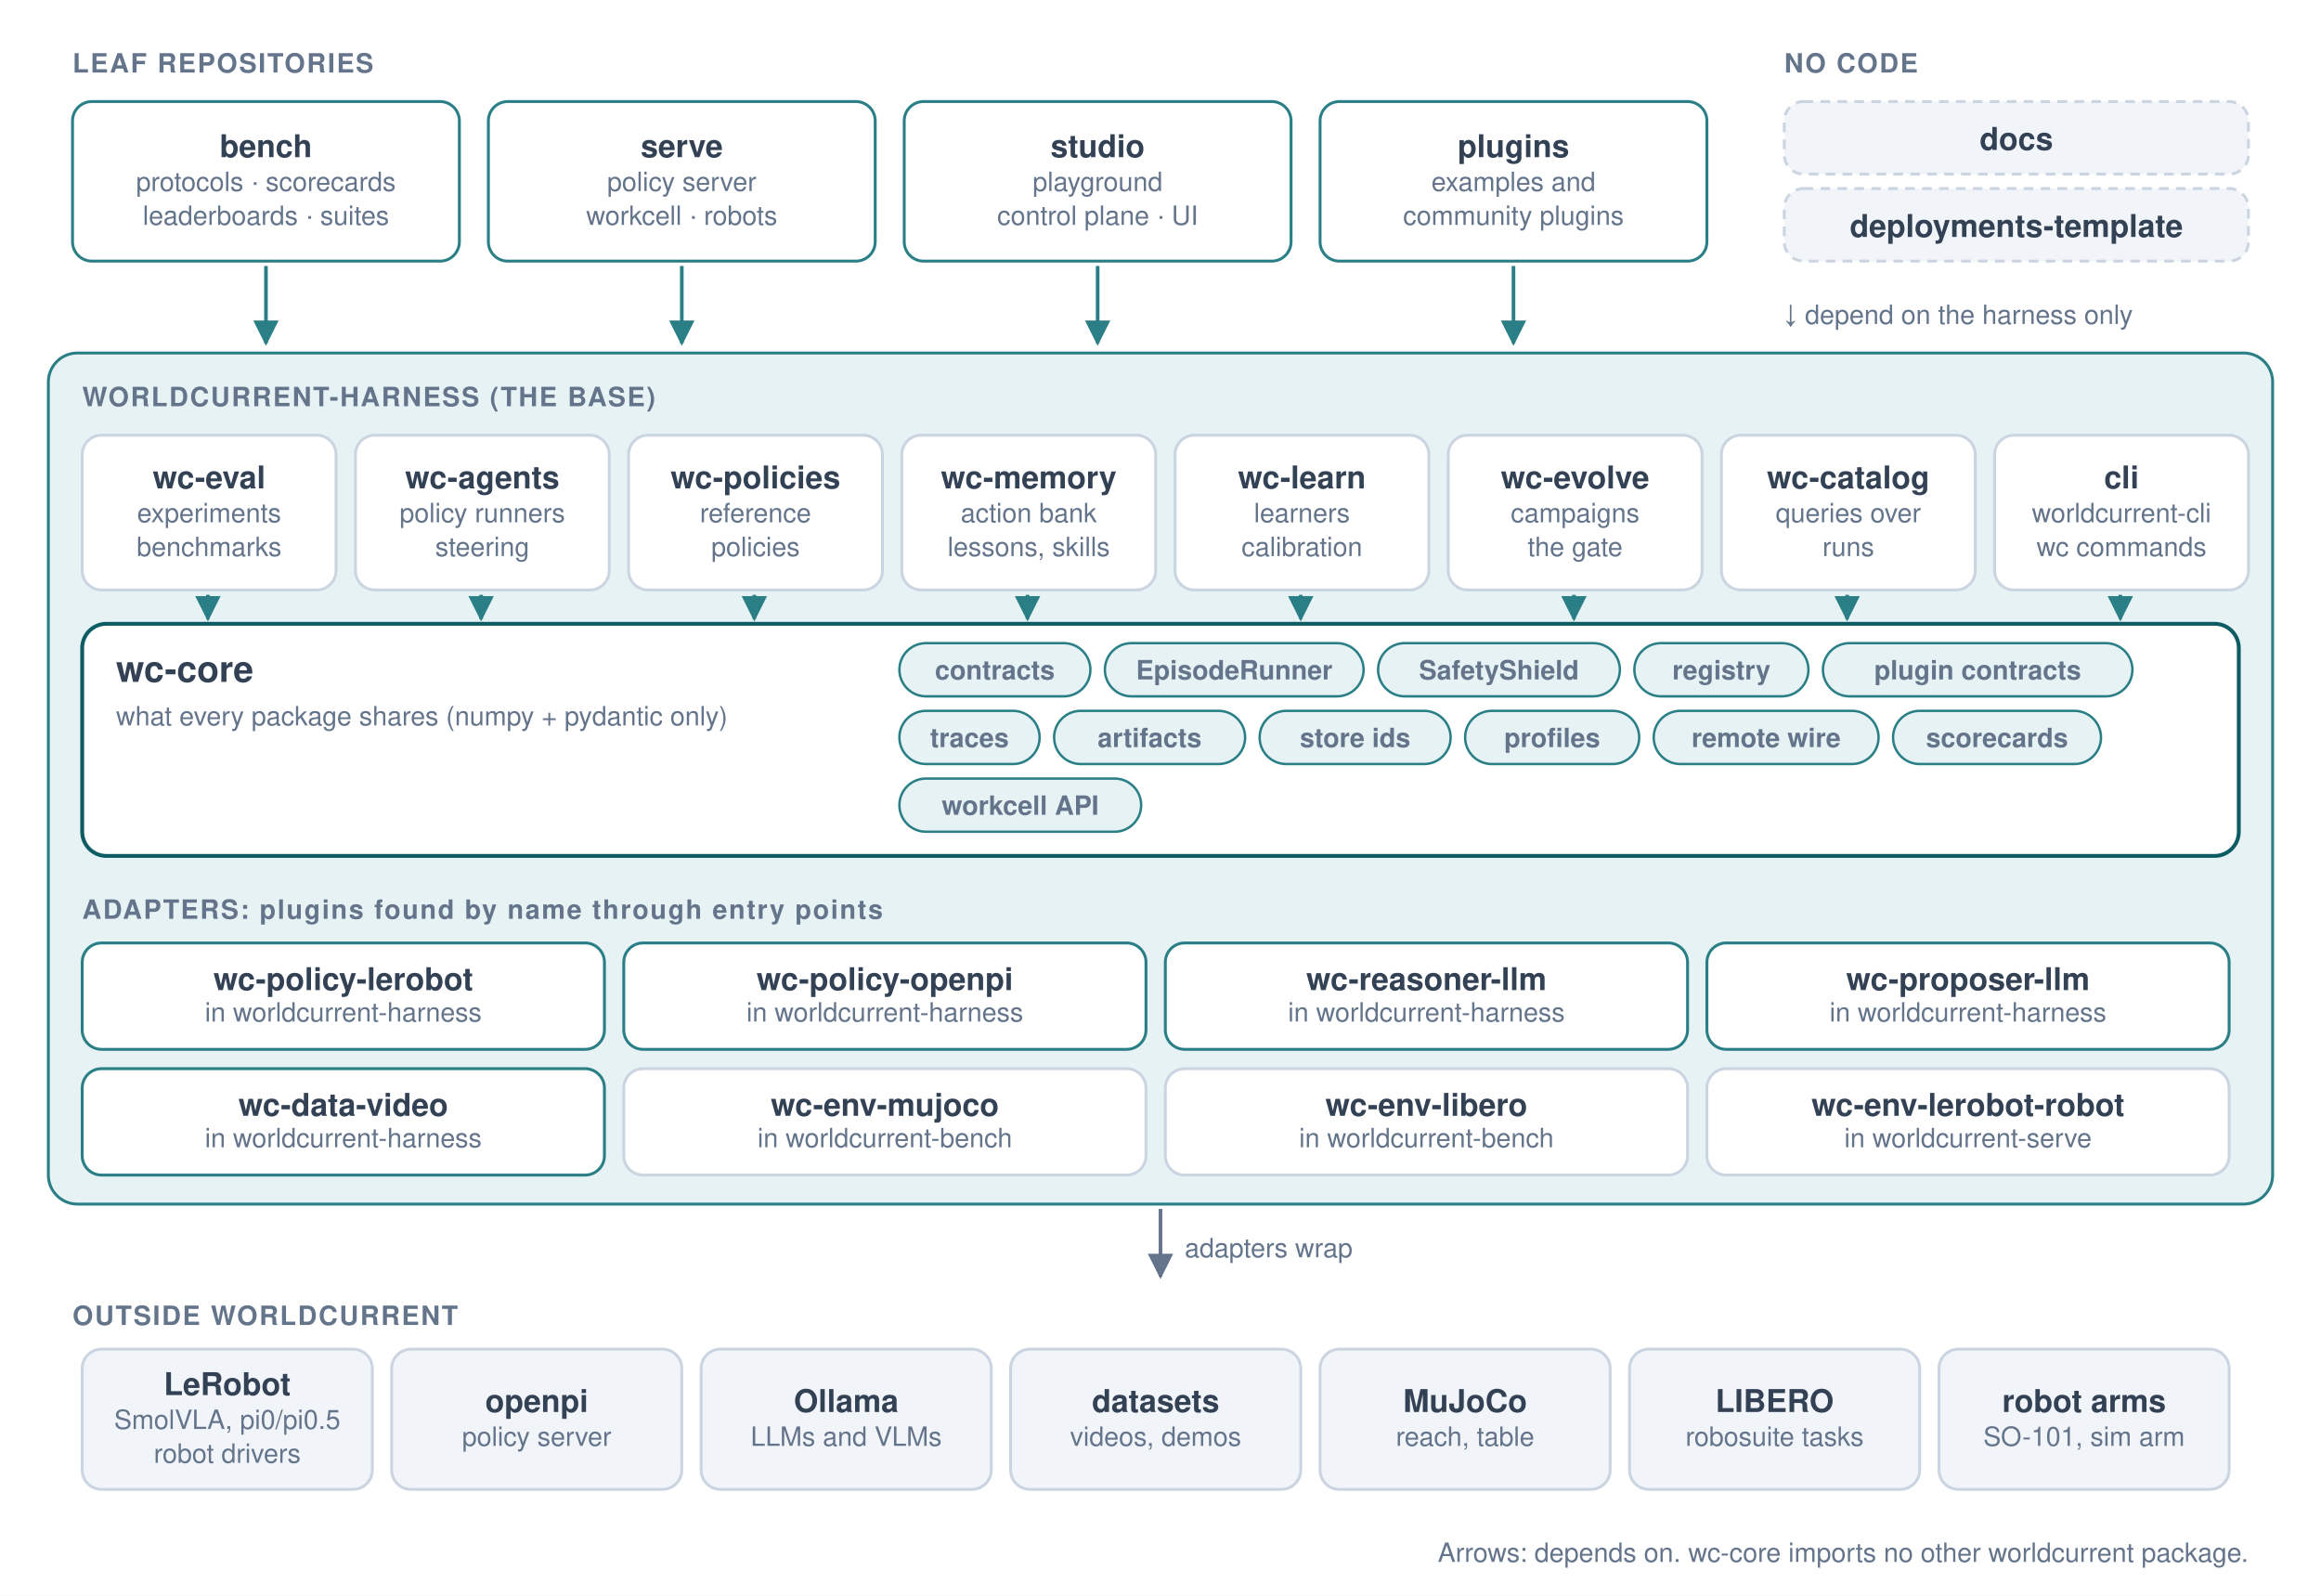
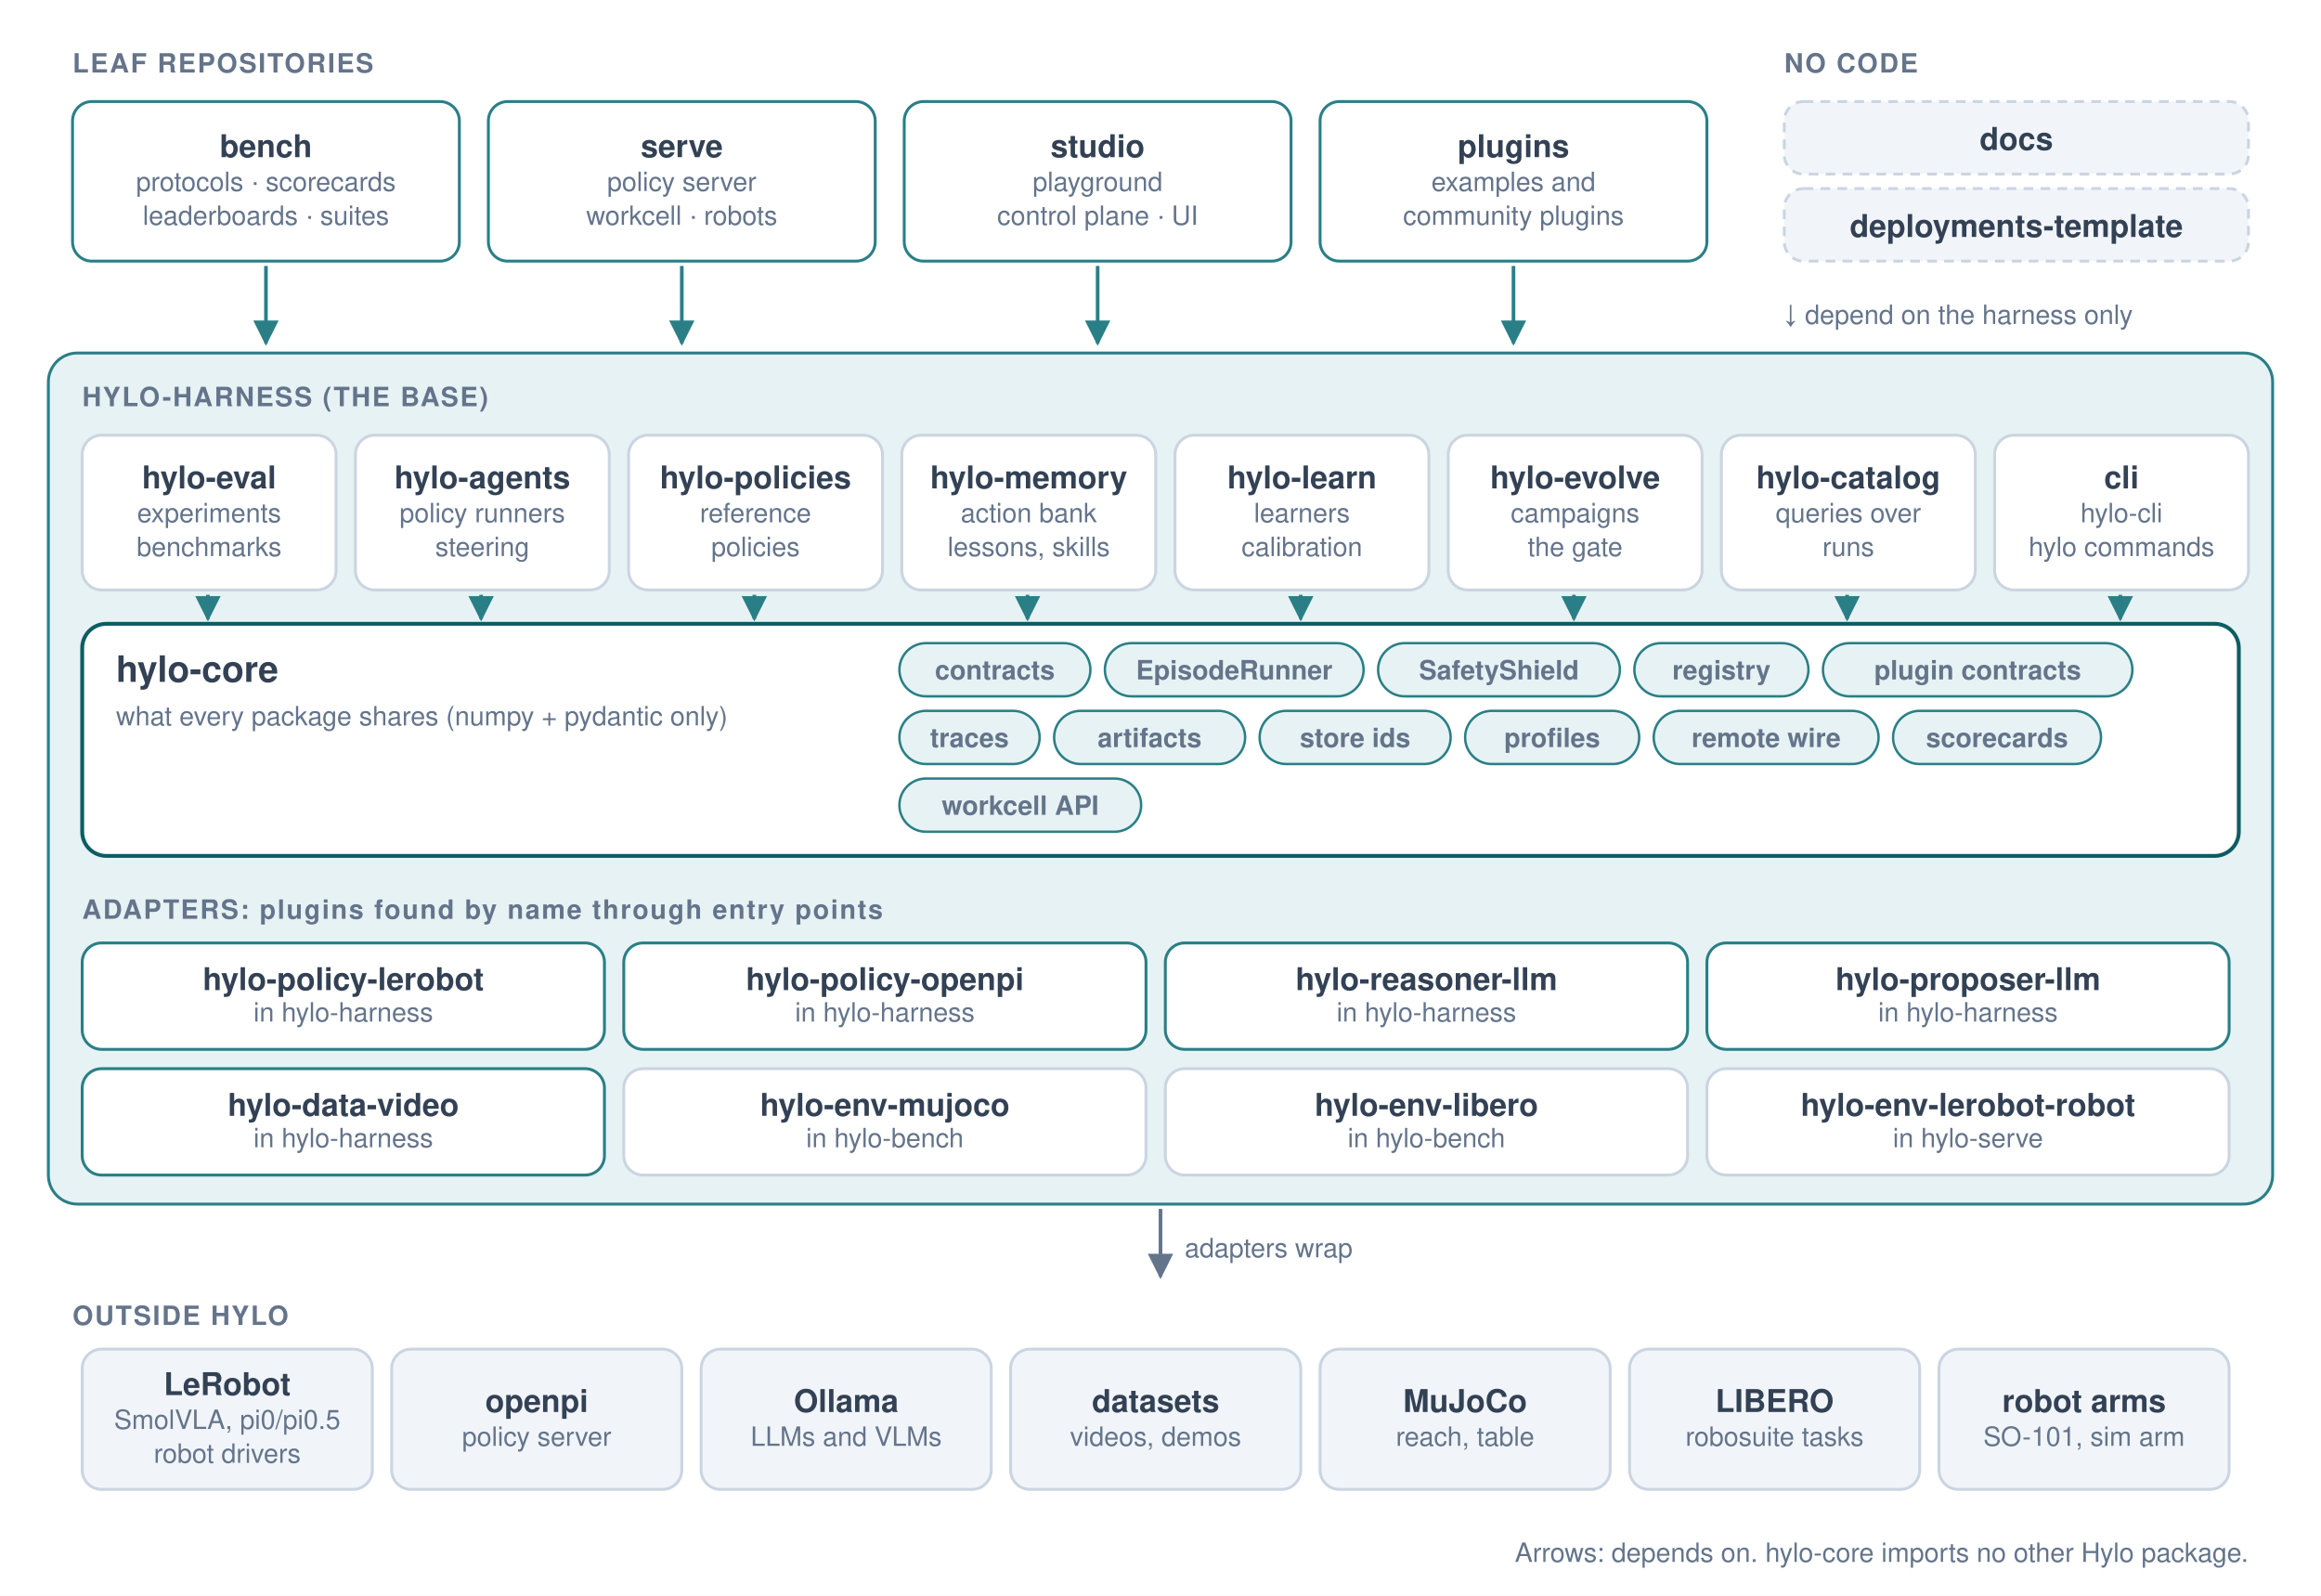
<svg xmlns="http://www.w3.org/2000/svg" viewBox="0 0 960 660" width="960" height="660" role="img" aria-labelledby="title desc">
  <defs>
    <style>
  text { font-family: IBM Plex Sans, Helvetica, Arial, sans-serif; fill: #334155; }
  .t { font-size: 13px; font-weight: 600; }
  .s { font-size: 11px; fill: #64748b; }
  .h { font-size: 15px; font-weight: 700; }
  .cap { font-size: 11px; font-weight: 600; letter-spacing: .06em; fill: #64748b; }
  .m { font-family: IBM Plex Mono, Menlo, Consolas, monospace; font-size: 11px; }
  .w { fill: #ffffff; }
</style>
    <marker id="a-64748b" viewBox="0 0 10 10" refX="9" refY="5" markerWidth="7" markerHeight="7" orient="auto-start-reverse">
      <path d="M0,0 L10,5 L0,10 z" fill="#64748b" />
    </marker>
    <marker id="a-0d5c63" viewBox="0 0 10 10" refX="9" refY="5" markerWidth="7" markerHeight="7" orient="auto-start-reverse">
      <path d="M0,0 L10,5 L0,10 z" fill="#0d5c63" />
    </marker>
    <marker id="a-2a7f86" viewBox="0 0 10 10" refX="9" refY="5" markerWidth="7" markerHeight="7" orient="auto-start-reverse">
      <path d="M0,0 L10,5 L0,10 z" fill="#2a7f86" />
    </marker>
    <marker id="a-c2410c" viewBox="0 0 10 10" refX="9" refY="5" markerWidth="7" markerHeight="7" orient="auto-start-reverse">
      <path d="M0,0 L10,5 L0,10 z" fill="#c2410c" />
    </marker>
    <marker id="a-334155" viewBox="0 0 10 10" refX="9" refY="5" markerWidth="7" markerHeight="7" orient="auto-start-reverse">
      <path d="M0,0 L10,5 L0,10 z" fill="#334155" />
    </marker>
  </defs>
  <rect width="960" height="660" fill="#ffffff" />
  <text x="30" y="30" class="cap" text-anchor="start">LEAF REPOSITORIES</text>
  <rect x="30" y="42" width="160" height="66" rx="8" fill="#fff" stroke="#2a7f86" stroke-width="1.2" />
  <text x="110.0" y="65.0" class="t" text-anchor="middle" fill="#0d5c63">bench</text>
  <text x="110.0" y="79.0" class="s" text-anchor="middle">protocols · scorecards</text>
  <text x="110.0" y="93.0" class="s" text-anchor="middle">leaderboards · suites</text>
  <rect x="202" y="42" width="160" height="66" rx="8" fill="#fff" stroke="#2a7f86" stroke-width="1.2" />
  <text x="282.0" y="65.0" class="t" text-anchor="middle" fill="#0d5c63">serve</text>
  <text x="282.0" y="79.0" class="s" text-anchor="middle">policy server</text>
  <text x="282.0" y="93.0" class="s" text-anchor="middle">workcell · robots</text>
  <rect x="374" y="42" width="160" height="66" rx="8" fill="#fff" stroke="#2a7f86" stroke-width="1.2" />
  <text x="454.0" y="65.0" class="t" text-anchor="middle" fill="#0d5c63">studio</text>
  <text x="454.0" y="79.0" class="s" text-anchor="middle">playground</text>
  <text x="454.0" y="93.0" class="s" text-anchor="middle">control plane · UI</text>
  <rect x="546" y="42" width="160" height="66" rx="8" fill="#fff" stroke="#2a7f86" stroke-width="1.2" />
  <text x="626.0" y="65.0" class="t" text-anchor="middle" fill="#0d5c63">plugins</text>
  <text x="626.0" y="79.0" class="s" text-anchor="middle">examples and</text>
  <text x="626.0" y="93.0" class="s" text-anchor="middle">community plugins</text>
  <text x="738" y="30" class="cap" text-anchor="start">NO CODE</text>
  <rect x="738" y="42" width="192" height="30" rx="8" fill="#f1f5f9" stroke="#cbd5e1" stroke-width="1.2" stroke-dasharray="4 3" />
  <text x="834.0" y="62.0" class="t" text-anchor="middle">docs</text>
  <rect x="738" y="78" width="192" height="30" rx="8" fill="#f1f5f9" stroke="#cbd5e1" stroke-width="1.2" stroke-dasharray="4 3" />
  <text x="834.0" y="98.0" class="t" text-anchor="middle" font-size="12">deployments-template</text>
  <path d="M110,110 L110,142" fill="none" stroke="#2a7f86" stroke-width="1.5" marker-end="url(#a-2a7f86)" />
  <path d="M282,110 L282,142" fill="none" stroke="#2a7f86" stroke-width="1.5" marker-end="url(#a-2a7f86)" />
  <path d="M454,110 L454,142" fill="none" stroke="#2a7f86" stroke-width="1.5" marker-end="url(#a-2a7f86)" />
  <path d="M626,110 L626,142" fill="none" stroke="#2a7f86" stroke-width="1.5" marker-end="url(#a-2a7f86)" />
  <text x="738" y="134" class="s" text-anchor="start" fill="#0d5c63">↓ depend on the harness only</text>
  <rect x="20" y="146" width="920" height="352" rx="12" fill="#e6f2f3" stroke="#2a7f86" stroke-width="1.2" />
-   <text x="34" y="168" class="cap" text-anchor="start" fill="#0d5c63">WORLDCURRENT-HARNESS (THE BASE)</text>
+   <text x="34" y="168" class="cap" text-anchor="start" fill="#0d5c63">HYLO-HARNESS (THE BASE)</text>
  <rect x="34" y="180" width="105" height="64" rx="8" fill="#fff" stroke="#cbd5e1" stroke-width="1.2" />
-   <text x="86.5" y="202.0" class="t" text-anchor="middle" font-size="12">wc-eval</text>
+   <text x="86.5" y="202.0" class="t" text-anchor="middle" font-size="12">hylo-eval</text>
  <text x="86.5" y="216.0" class="s" text-anchor="middle">experiments</text>
  <text x="86.5" y="230.0" class="s" text-anchor="middle">benchmarks</text>
  <rect x="147" y="180" width="105" height="64" rx="8" fill="#fff" stroke="#cbd5e1" stroke-width="1.2" />
-   <text x="199.5" y="202.0" class="t" text-anchor="middle" font-size="12">wc-agents</text>
+   <text x="199.5" y="202.0" class="t" text-anchor="middle" font-size="12">hylo-agents</text>
  <text x="199.5" y="216.0" class="s" text-anchor="middle">policy runners</text>
  <text x="199.5" y="230.0" class="s" text-anchor="middle">steering</text>
  <rect x="260" y="180" width="105" height="64" rx="8" fill="#fff" stroke="#cbd5e1" stroke-width="1.2" />
-   <text x="312.5" y="202.0" class="t" text-anchor="middle" font-size="12">wc-policies</text>
+   <text x="312.5" y="202.0" class="t" text-anchor="middle" font-size="12">hylo-policies</text>
  <text x="312.5" y="216.0" class="s" text-anchor="middle">reference</text>
  <text x="312.5" y="230.0" class="s" text-anchor="middle">policies</text>
  <rect x="373" y="180" width="105" height="64" rx="8" fill="#fff" stroke="#cbd5e1" stroke-width="1.2" />
-   <text x="425.5" y="202.0" class="t" text-anchor="middle" font-size="12">wc-memory</text>
+   <text x="425.5" y="202.0" class="t" text-anchor="middle" font-size="12">hylo-memory</text>
  <text x="425.5" y="216.0" class="s" text-anchor="middle">action bank</text>
  <text x="425.5" y="230.0" class="s" text-anchor="middle">lessons, skills</text>
  <rect x="486" y="180" width="105" height="64" rx="8" fill="#fff" stroke="#cbd5e1" stroke-width="1.2" />
-   <text x="538.5" y="202.0" class="t" text-anchor="middle" font-size="12">wc-learn</text>
+   <text x="538.5" y="202.0" class="t" text-anchor="middle" font-size="12">hylo-learn</text>
  <text x="538.5" y="216.0" class="s" text-anchor="middle">learners</text>
  <text x="538.5" y="230.0" class="s" text-anchor="middle">calibration</text>
  <rect x="599" y="180" width="105" height="64" rx="8" fill="#fff" stroke="#cbd5e1" stroke-width="1.2" />
-   <text x="651.5" y="202.0" class="t" text-anchor="middle" font-size="12">wc-evolve</text>
+   <text x="651.5" y="202.0" class="t" text-anchor="middle" font-size="12">hylo-evolve</text>
  <text x="651.5" y="216.0" class="s" text-anchor="middle">campaigns</text>
  <text x="651.5" y="230.0" class="s" text-anchor="middle">the gate</text>
  <rect x="712" y="180" width="105" height="64" rx="8" fill="#fff" stroke="#cbd5e1" stroke-width="1.2" />
-   <text x="764.5" y="202.0" class="t" text-anchor="middle" font-size="12">wc-catalog</text>
+   <text x="764.5" y="202.0" class="t" text-anchor="middle" font-size="12">hylo-catalog</text>
  <text x="764.5" y="216.0" class="s" text-anchor="middle">queries over</text>
  <text x="764.5" y="230.0" class="s" text-anchor="middle">runs</text>
  <rect x="825" y="180" width="105" height="64" rx="8" fill="#fff" stroke="#cbd5e1" stroke-width="1.2" />
  <text x="877.5" y="202.0" class="t" text-anchor="middle" font-size="12">cli</text>
-   <text x="877.5" y="216.0" class="s" text-anchor="middle">worldcurrent-cli</text>
-   <text x="877.5" y="230.0" class="s" text-anchor="middle">wc commands</text>
+   <text x="877.5" y="216.0" class="s" text-anchor="middle">hylo-cli</text>
+   <text x="877.5" y="230.0" class="s" text-anchor="middle">hylo commands</text>
  <rect x="34" y="258" width="892" height="96" rx="10" fill="#ffffff" stroke="#0d5c63" stroke-width="1.6" />
-   <text x="48" y="282" class="h" text-anchor="start" fill="#0d5c63">wc-core</text>
+   <text x="48" y="282" class="h" text-anchor="start" fill="#0d5c63">hylo-core</text>
  <text x="48" y="300" class="s" text-anchor="start">what every package shares (numpy + pydantic only)</text>
  <rect x="372" y="266" width="79" height="22" rx="11" fill="#e6f2f3" stroke="#2a7f86" stroke-width="1" />
  <text x="411.5" y="281" class="s" text-anchor="middle" fill="#0d5c63" font-weight="600">contracts</text>
  <rect x="457" y="266" width="107" height="22" rx="11" fill="#e6f2f3" stroke="#2a7f86" stroke-width="1" />
  <text x="510.5" y="281" class="s" text-anchor="middle" fill="#0d5c63" font-weight="600">EpisodeRunner</text>
  <rect x="570" y="266" width="100" height="22" rx="11" fill="#e6f2f3" stroke="#2a7f86" stroke-width="1" />
  <text x="620.0" y="281" class="s" text-anchor="middle" fill="#0d5c63" font-weight="600">SafetyShield</text>
  <rect x="676" y="266" width="72" height="22" rx="11" fill="#e6f2f3" stroke="#2a7f86" stroke-width="1" />
  <text x="712.0" y="281" class="s" text-anchor="middle" fill="#0d5c63" font-weight="600">registry</text>
  <rect x="754" y="266" width="128" height="22" rx="11" fill="#e6f2f3" stroke="#2a7f86" stroke-width="1" />
  <text x="818.0" y="281" class="s" text-anchor="middle" fill="#0d5c63" font-weight="600">plugin contracts</text>
  <rect x="372" y="294" width="58" height="22" rx="11" fill="#e6f2f3" stroke="#2a7f86" stroke-width="1" />
  <text x="401.0" y="309" class="s" text-anchor="middle" fill="#0d5c63" font-weight="600">traces</text>
  <rect x="436" y="294" width="79" height="22" rx="11" fill="#e6f2f3" stroke="#2a7f86" stroke-width="1" />
  <text x="475.5" y="309" class="s" text-anchor="middle" fill="#0d5c63" font-weight="600">artifacts</text>
  <rect x="521" y="294" width="79" height="22" rx="11" fill="#e6f2f3" stroke="#2a7f86" stroke-width="1" />
  <text x="560.5" y="309" class="s" text-anchor="middle" fill="#0d5c63" font-weight="600">store ids</text>
  <rect x="606" y="294" width="72" height="22" rx="11" fill="#e6f2f3" stroke="#2a7f86" stroke-width="1" />
  <text x="642.0" y="309" class="s" text-anchor="middle" fill="#0d5c63" font-weight="600">profiles</text>
  <rect x="684" y="294" width="93" height="22" rx="11" fill="#e6f2f3" stroke="#2a7f86" stroke-width="1" />
  <text x="730.5" y="309" class="s" text-anchor="middle" fill="#0d5c63" font-weight="600">remote wire</text>
  <rect x="783" y="294" width="86" height="22" rx="11" fill="#e6f2f3" stroke="#2a7f86" stroke-width="1" />
  <text x="826.0" y="309" class="s" text-anchor="middle" fill="#0d5c63" font-weight="600">scorecards</text>
  <rect x="372" y="322" width="100" height="22" rx="11" fill="#e6f2f3" stroke="#2a7f86" stroke-width="1" />
  <text x="422.0" y="337" class="s" text-anchor="middle" fill="#0d5c63" font-weight="600">workcell API</text>
  <path d="M86,246 L86,256" fill="none" stroke="#2a7f86" stroke-width="1.5" marker-end="url(#a-2a7f86)" />
  <path d="M199,246 L199,256" fill="none" stroke="#2a7f86" stroke-width="1.5" marker-end="url(#a-2a7f86)" />
  <path d="M312,246 L312,256" fill="none" stroke="#2a7f86" stroke-width="1.5" marker-end="url(#a-2a7f86)" />
  <path d="M425,246 L425,256" fill="none" stroke="#2a7f86" stroke-width="1.5" marker-end="url(#a-2a7f86)" />
  <path d="M538,246 L538,256" fill="none" stroke="#2a7f86" stroke-width="1.5" marker-end="url(#a-2a7f86)" />
  <path d="M651,246 L651,256" fill="none" stroke="#2a7f86" stroke-width="1.5" marker-end="url(#a-2a7f86)" />
  <path d="M764,246 L764,256" fill="none" stroke="#2a7f86" stroke-width="1.5" marker-end="url(#a-2a7f86)" />
  <path d="M877,246 L877,256" fill="none" stroke="#2a7f86" stroke-width="1.5" marker-end="url(#a-2a7f86)" />
  <text x="34" y="380" class="cap" text-anchor="start" fill="#0d5c63">ADAPTERS: plugins found by name through entry points</text>
  <rect x="34" y="390" width="216" height="44" rx="8" fill="#fff" stroke="#2a7f86" stroke-width="1.2" />
-   <text x="142.0" y="409.5" class="t" text-anchor="middle" font-size="12">wc-policy-lerobot</text>
-   <text x="142.0" y="422.5" class="s" text-anchor="middle">in worldcurrent-harness</text>
+   <text x="142.0" y="409.5" class="t" text-anchor="middle" font-size="12">hylo-policy-lerobot</text>
+   <text x="142.0" y="422.5" class="s" text-anchor="middle">in hylo-harness</text>
  <rect x="258" y="390" width="216" height="44" rx="8" fill="#fff" stroke="#2a7f86" stroke-width="1.2" />
-   <text x="366.0" y="409.5" class="t" text-anchor="middle" font-size="12">wc-policy-openpi</text>
-   <text x="366.0" y="422.5" class="s" text-anchor="middle">in worldcurrent-harness</text>
+   <text x="366.0" y="409.5" class="t" text-anchor="middle" font-size="12">hylo-policy-openpi</text>
+   <text x="366.0" y="422.5" class="s" text-anchor="middle">in hylo-harness</text>
  <rect x="482" y="390" width="216" height="44" rx="8" fill="#fff" stroke="#2a7f86" stroke-width="1.2" />
-   <text x="590.0" y="409.5" class="t" text-anchor="middle" font-size="12">wc-reasoner-llm</text>
-   <text x="590.0" y="422.5" class="s" text-anchor="middle">in worldcurrent-harness</text>
+   <text x="590.0" y="409.5" class="t" text-anchor="middle" font-size="12">hylo-reasoner-llm</text>
+   <text x="590.0" y="422.5" class="s" text-anchor="middle">in hylo-harness</text>
  <rect x="706" y="390" width="216" height="44" rx="8" fill="#fff" stroke="#2a7f86" stroke-width="1.2" />
-   <text x="814.0" y="409.5" class="t" text-anchor="middle" font-size="12">wc-proposer-llm</text>
-   <text x="814.0" y="422.5" class="s" text-anchor="middle">in worldcurrent-harness</text>
+   <text x="814.0" y="409.5" class="t" text-anchor="middle" font-size="12">hylo-proposer-llm</text>
+   <text x="814.0" y="422.5" class="s" text-anchor="middle">in hylo-harness</text>
  <rect x="34" y="442" width="216" height="44" rx="8" fill="#fff" stroke="#2a7f86" stroke-width="1.2" />
-   <text x="142.0" y="461.5" class="t" text-anchor="middle" font-size="12">wc-data-video</text>
-   <text x="142.0" y="474.5" class="s" text-anchor="middle">in worldcurrent-harness</text>
+   <text x="142.0" y="461.5" class="t" text-anchor="middle" font-size="12">hylo-data-video</text>
+   <text x="142.0" y="474.5" class="s" text-anchor="middle">in hylo-harness</text>
  <rect x="258" y="442" width="216" height="44" rx="8" fill="#fff" stroke="#cbd5e1" stroke-width="1.2" />
-   <text x="366.0" y="461.5" class="t" text-anchor="middle" font-size="12">wc-env-mujoco</text>
-   <text x="366.0" y="474.5" class="s" text-anchor="middle">in worldcurrent-bench</text>
+   <text x="366.0" y="461.5" class="t" text-anchor="middle" font-size="12">hylo-env-mujoco</text>
+   <text x="366.0" y="474.5" class="s" text-anchor="middle">in hylo-bench</text>
  <rect x="482" y="442" width="216" height="44" rx="8" fill="#fff" stroke="#cbd5e1" stroke-width="1.2" />
-   <text x="590.0" y="461.5" class="t" text-anchor="middle" font-size="12">wc-env-libero</text>
-   <text x="590.0" y="474.5" class="s" text-anchor="middle">in worldcurrent-bench</text>
+   <text x="590.0" y="461.5" class="t" text-anchor="middle" font-size="12">hylo-env-libero</text>
+   <text x="590.0" y="474.5" class="s" text-anchor="middle">in hylo-bench</text>
  <rect x="706" y="442" width="216" height="44" rx="8" fill="#fff" stroke="#cbd5e1" stroke-width="1.2" />
-   <text x="814.0" y="461.5" class="t" text-anchor="middle" font-size="12">wc-env-lerobot-robot</text>
-   <text x="814.0" y="474.5" class="s" text-anchor="middle">in worldcurrent-serve</text>
+   <text x="814.0" y="461.5" class="t" text-anchor="middle" font-size="12">hylo-env-lerobot-robot</text>
+   <text x="814.0" y="474.5" class="s" text-anchor="middle">in hylo-serve</text>
  <path d="M480,500 L480,528" fill="none" stroke="#64748b" stroke-width="1.5" marker-end="url(#a-64748b)" />
  <text x="490" y="520" class="s" text-anchor="start">adapters wrap</text>
-   <text x="30" y="548" class="cap" text-anchor="start">OUTSIDE WORLDCURRENT</text>
+   <text x="30" y="548" class="cap" text-anchor="start">OUTSIDE HYLO</text>
  <rect x="34" y="558" width="120" height="58" rx="8" fill="#f1f5f9" stroke="#cbd5e1" stroke-width="1.2" />
  <text x="94.0" y="577.0" class="t" text-anchor="middle">LeRobot</text>
  <text x="94.0" y="591.0" class="s" text-anchor="middle">SmolVLA, pi0/pi0.5</text>
  <text x="94.0" y="605.0" class="s" text-anchor="middle">robot drivers</text>
  <rect x="162" y="558" width="120" height="58" rx="8" fill="#f1f5f9" stroke="#cbd5e1" stroke-width="1.2" />
  <text x="222.0" y="584.0" class="t" text-anchor="middle">openpi</text>
  <text x="222.0" y="598.0" class="s" text-anchor="middle">policy server</text>
  <rect x="290" y="558" width="120" height="58" rx="8" fill="#f1f5f9" stroke="#cbd5e1" stroke-width="1.2" />
  <text x="350.0" y="584.0" class="t" text-anchor="middle">Ollama</text>
  <text x="350.0" y="598.0" class="s" text-anchor="middle">LLMs and VLMs</text>
  <rect x="418" y="558" width="120" height="58" rx="8" fill="#f1f5f9" stroke="#cbd5e1" stroke-width="1.2" />
  <text x="478.0" y="584.0" class="t" text-anchor="middle">datasets</text>
  <text x="478.0" y="598.0" class="s" text-anchor="middle">videos, demos</text>
  <rect x="546" y="558" width="120" height="58" rx="8" fill="#f1f5f9" stroke="#cbd5e1" stroke-width="1.2" />
  <text x="606.0" y="584.0" class="t" text-anchor="middle">MuJoCo</text>
  <text x="606.0" y="598.0" class="s" text-anchor="middle">reach, table</text>
  <rect x="674" y="558" width="120" height="58" rx="8" fill="#f1f5f9" stroke="#cbd5e1" stroke-width="1.2" />
  <text x="734.0" y="584.0" class="t" text-anchor="middle">LIBERO</text>
  <text x="734.0" y="598.0" class="s" text-anchor="middle">robosuite tasks</text>
  <rect x="802" y="558" width="120" height="58" rx="8" fill="#f1f5f9" stroke="#cbd5e1" stroke-width="1.2" />
  <text x="862.0" y="584.0" class="t" text-anchor="middle">robot arms</text>
  <text x="862.0" y="598.0" class="s" text-anchor="middle">SO-101, sim arm</text>
-   <text x="930" y="646" class="s" text-anchor="end">Arrows: depends on. wc-core imports no other worldcurrent package.</text>
+   <text x="930" y="646" class="s" text-anchor="end">Arrows: depends on. hylo-core imports no other Hylo package.</text>
</svg>
